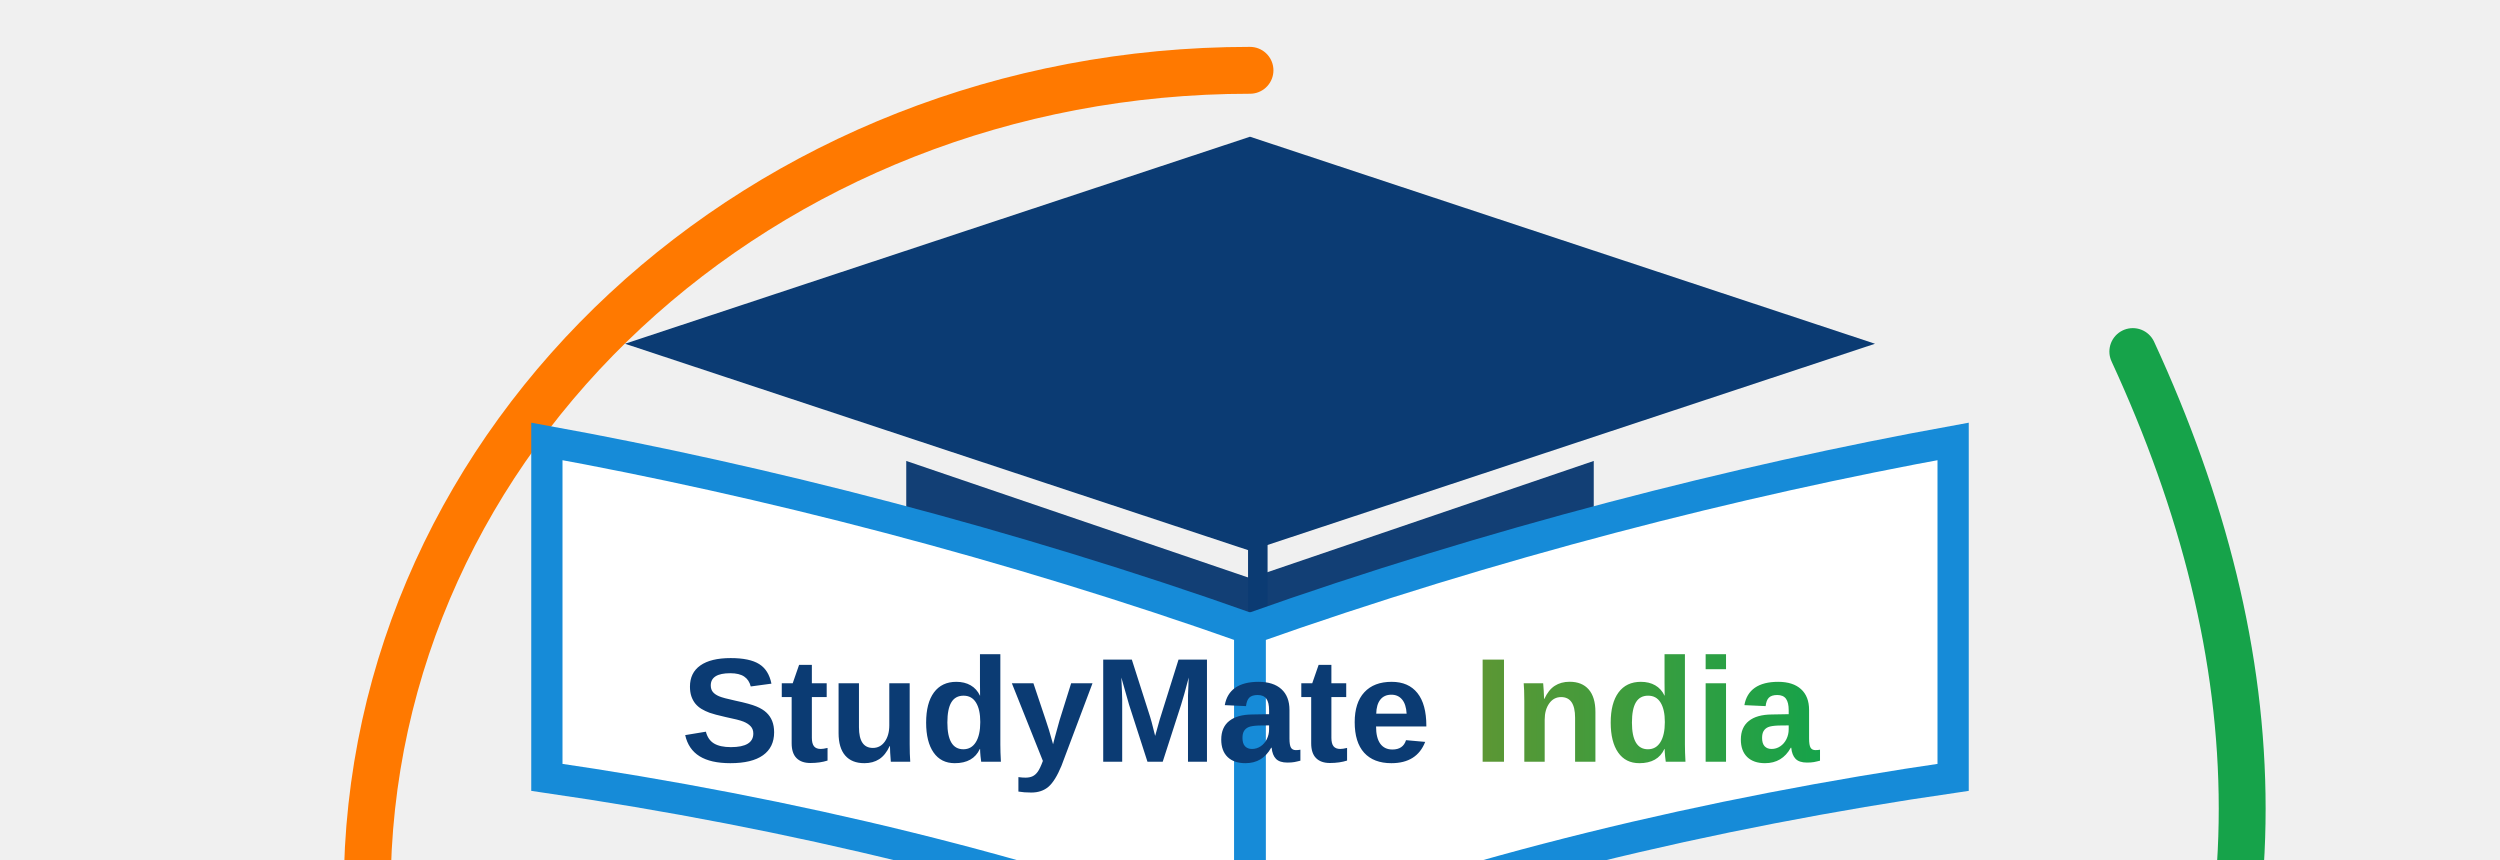
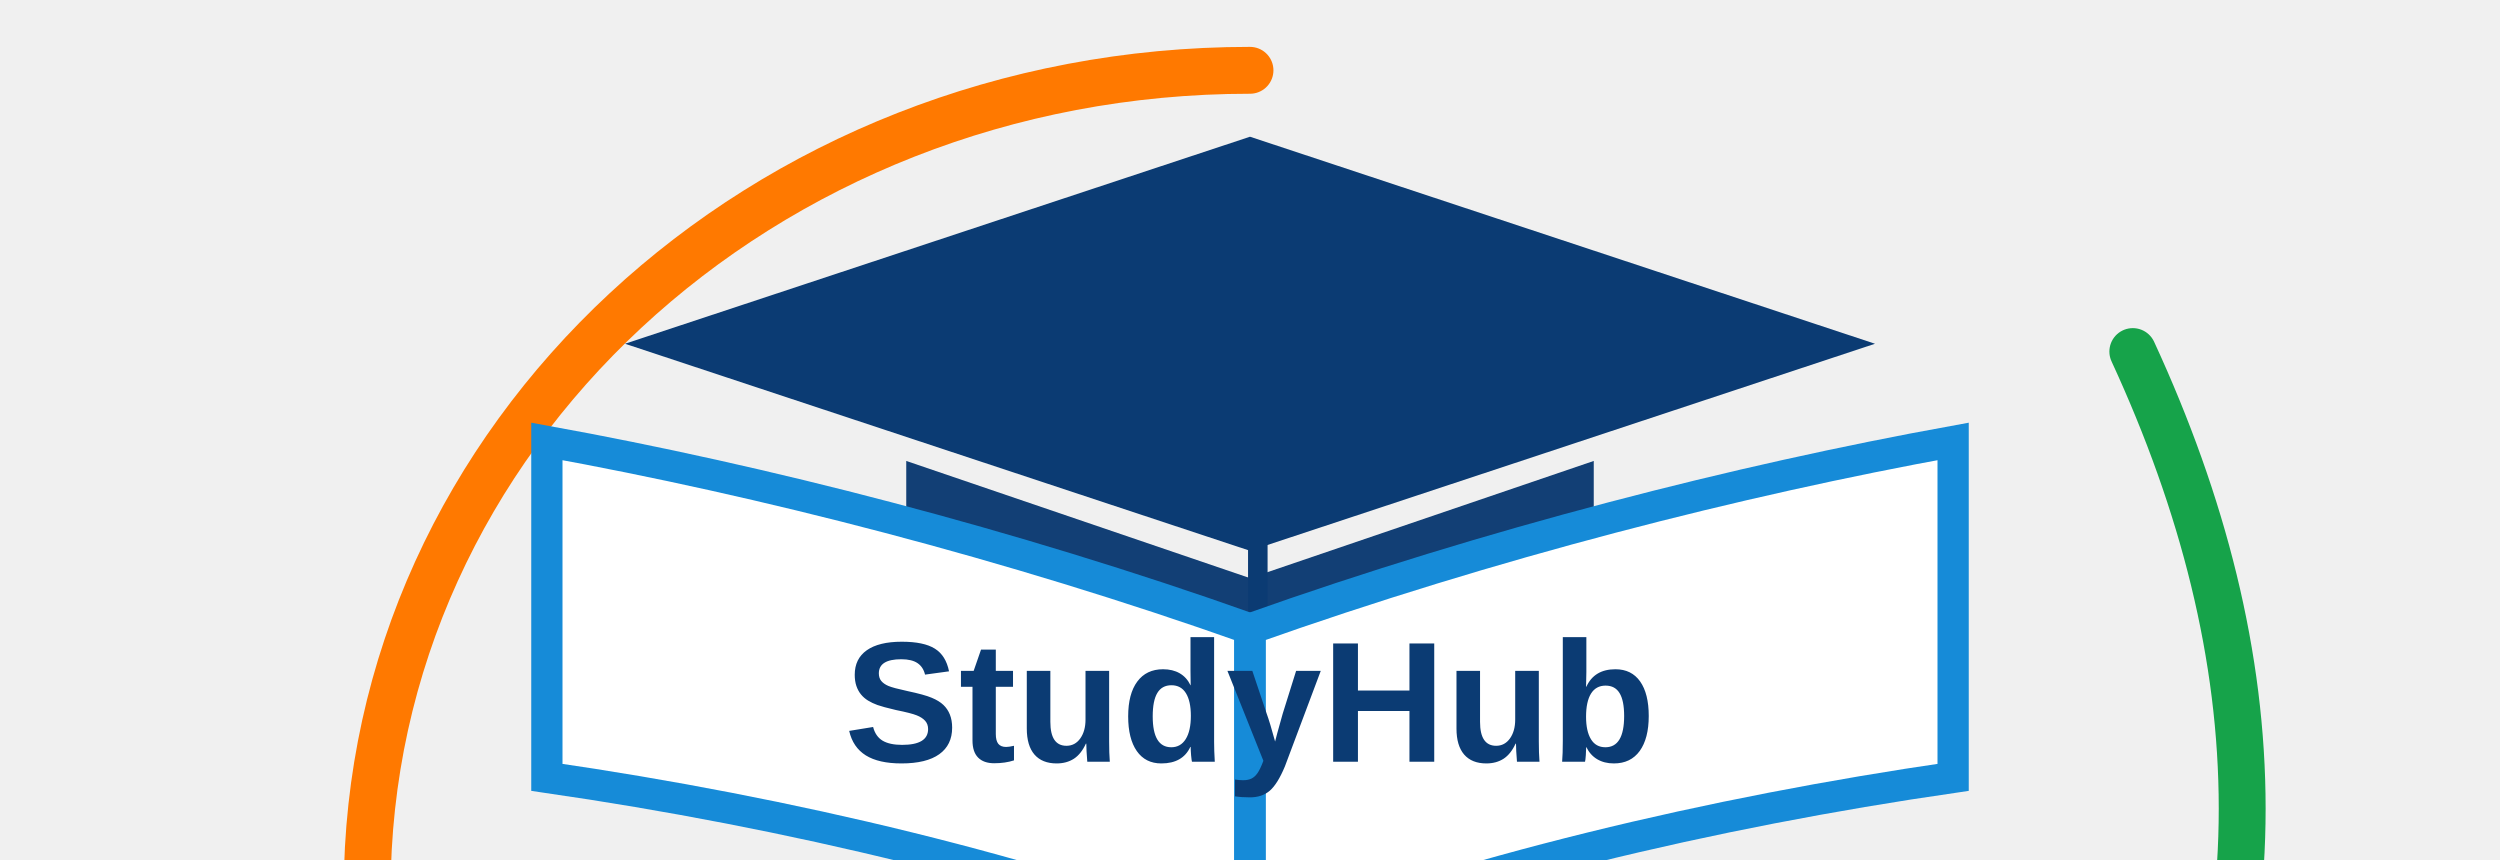
<svg xmlns="http://www.w3.org/2000/svg" viewBox="0 0 640 220" role="img" aria-labelledby="title desc">
  <defs>
-     <linearGradient id="india" x1="0" x2="1">
+     <linearGradient id="brand" x1="0" x2="1">
      <stop offset="0" stop-color="#ff7a00" />
      <stop offset="1" stop-color="#16a34a" />
    </linearGradient>
  </defs>
  <g transform="translate(20 10)">
    <path d="M300 8c-125 0-226 94-226 210 0 28 6 55 17 80" fill="none" stroke="#ff7900" stroke-width="12" stroke-linecap="round" />
    <path d="M526 80c18 39 28 78 28 117 0 39-10 76-29 109" fill="none" stroke="#16a34a" stroke-width="12" stroke-linecap="round" />
    <path d="M140 78 300 25l160 53-160 53z" fill="#0b3b73" />
    <path d="M212 108v48l88 31 88-31v-48l-88 30z" fill="#123f75" />
    <path d="M302 55v104" stroke="#0b3b73" stroke-width="5" />
    <circle cx="302" cy="165" r="7" fill="#0b3b73" />
    <path d="M302 172v34" stroke="#0b3b73" stroke-width="5" />
    <path d="M120 103c55 10 118 26 180 48v83c-55-21-118-36-180-45z" fill="#fff" stroke="#168bd8" stroke-width="8" />
    <path d="M480 103c-55 10-118 26-180 48v83c55-21 118-36 180-45z" fill="#fff" stroke="#168bd8" stroke-width="8" />
    <path d="M300 151v84" stroke="#168bd8" stroke-width="8" />
    <path d="M138 218c52 7 108 19 162 38 54-19 110-31 162-38" fill="none" stroke="#0b3b73" stroke-width="9" stroke-linecap="round" />
  </g>
-   <text x="320" y="195" text-anchor="middle" font-family="Arial,Helvetica,sans-serif" font-size="38" font-weight="900" fill="#0b3b73">StudyMate <tspan fill="url(#india)">India</tspan>
-   </text>
+   <text x="320" y="195" text-anchor="middle" font-family="Arial,Helvetica,sans-serif" font-size="44" font-weight="900" fill="#0b3b73">StudyHub</text>
</svg>
